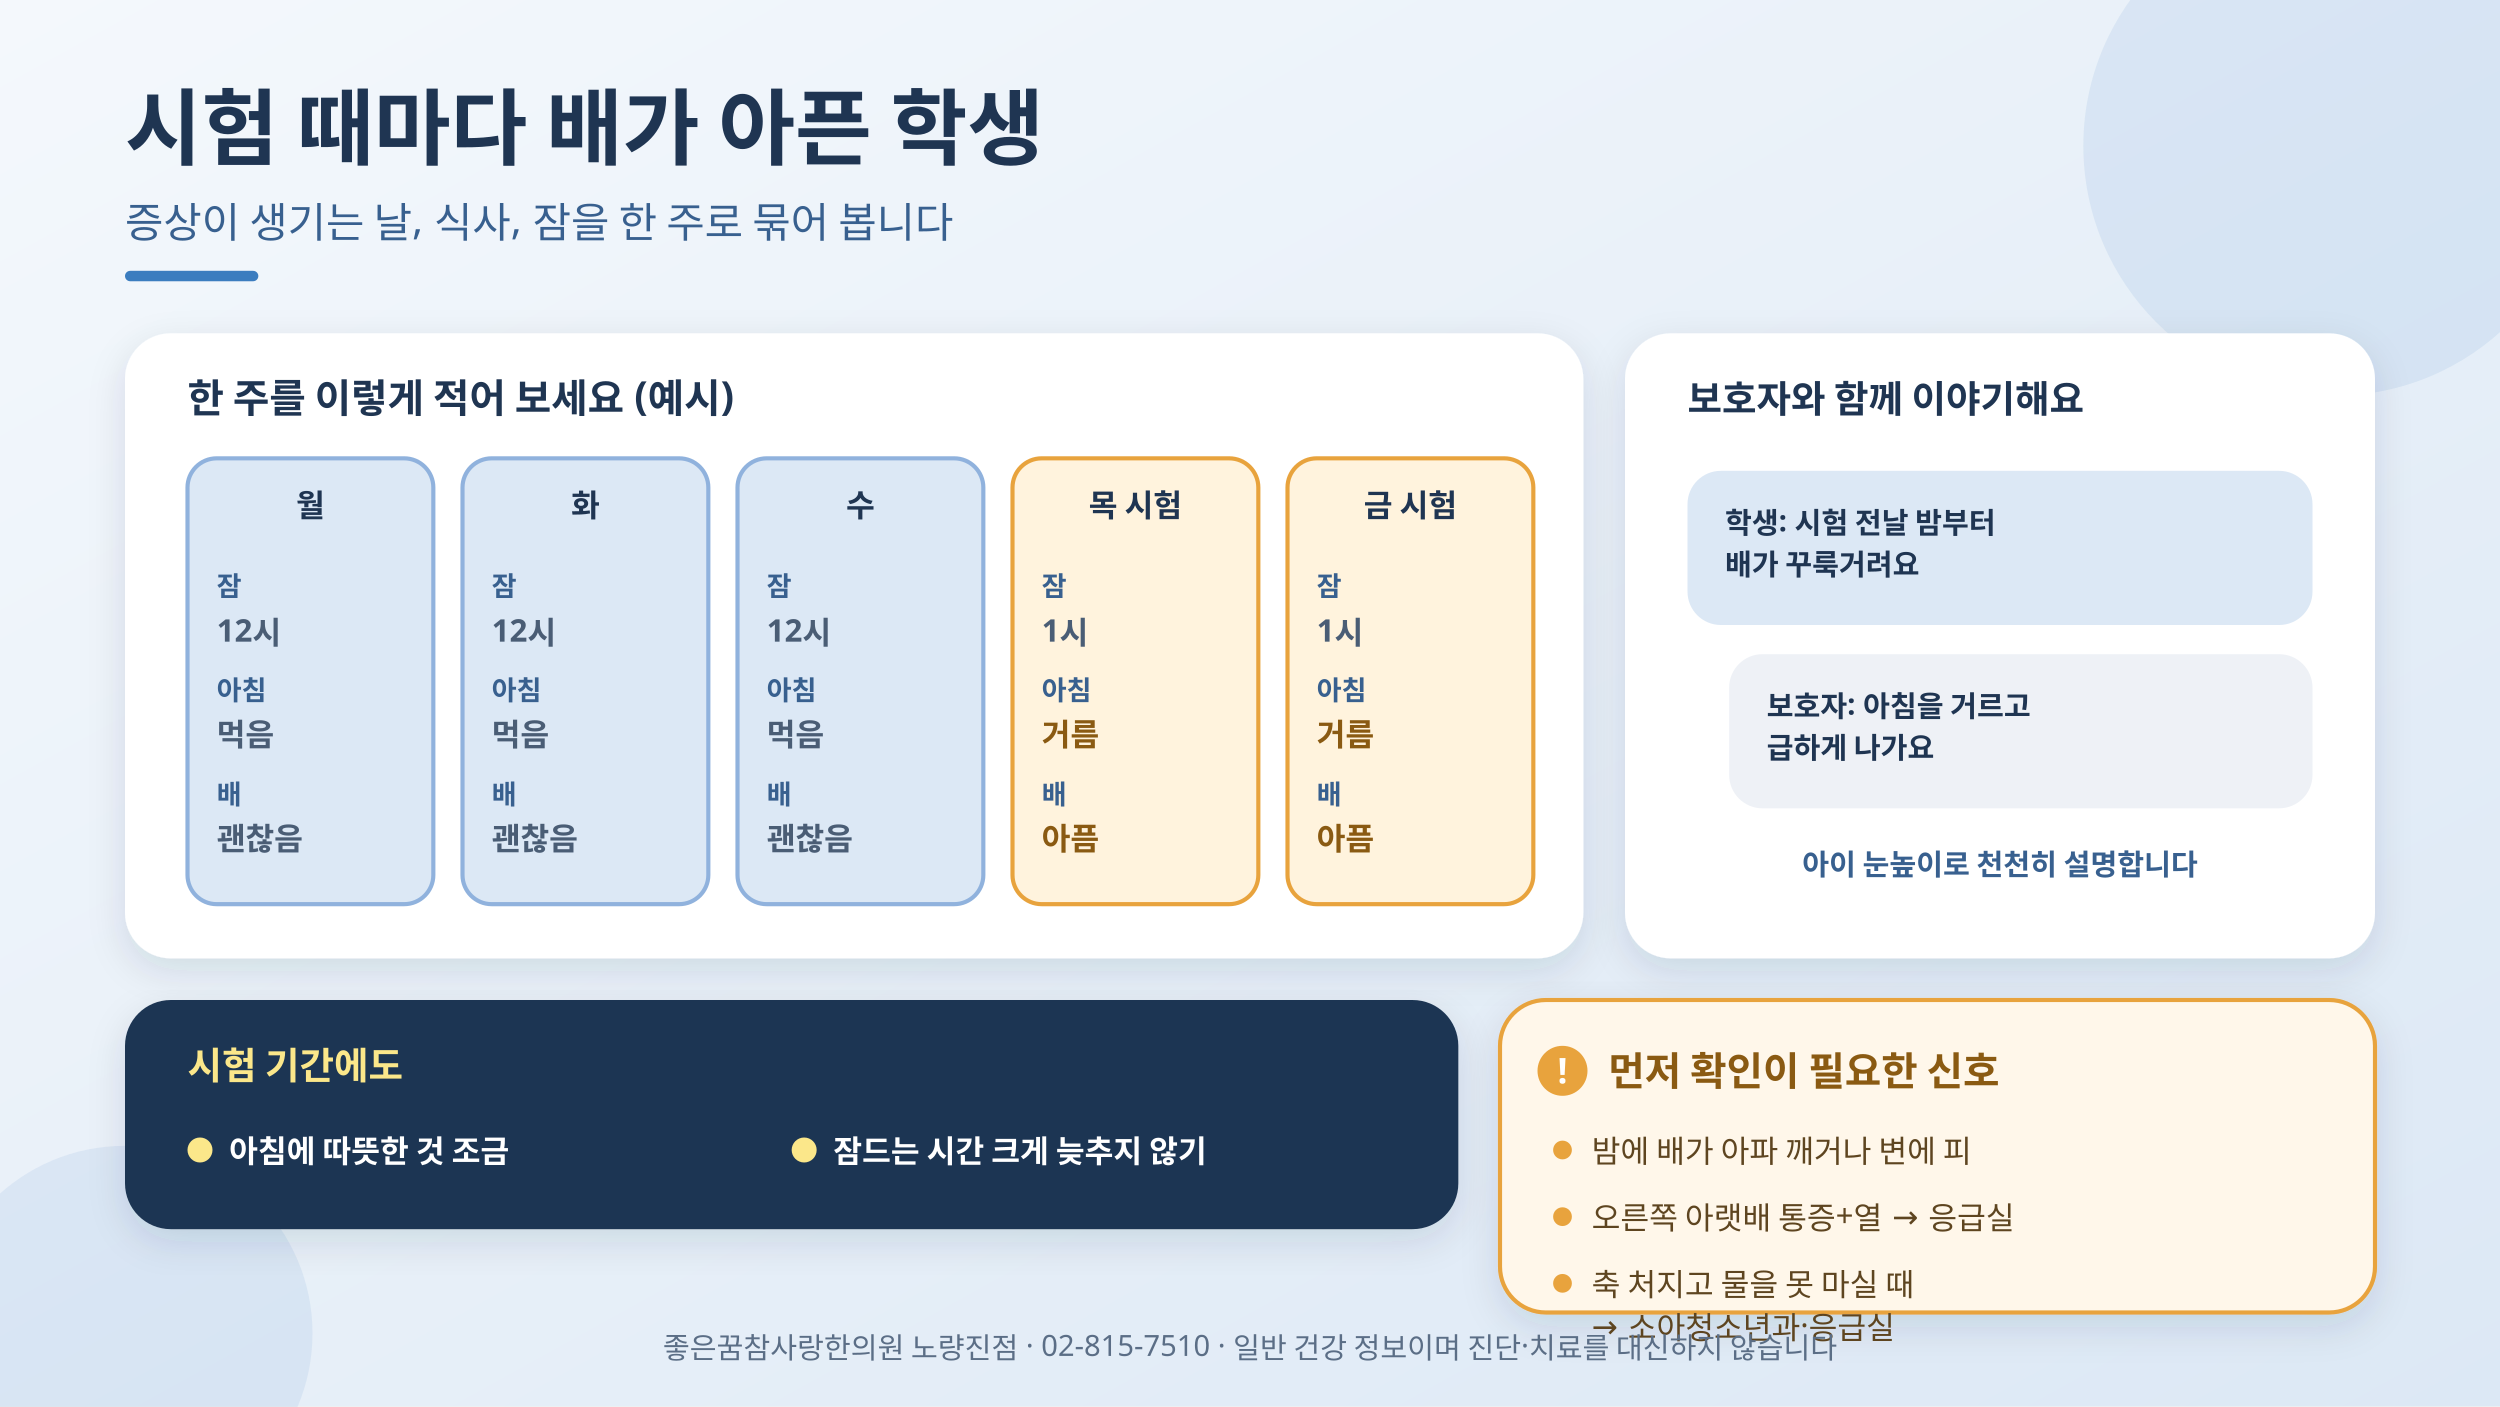
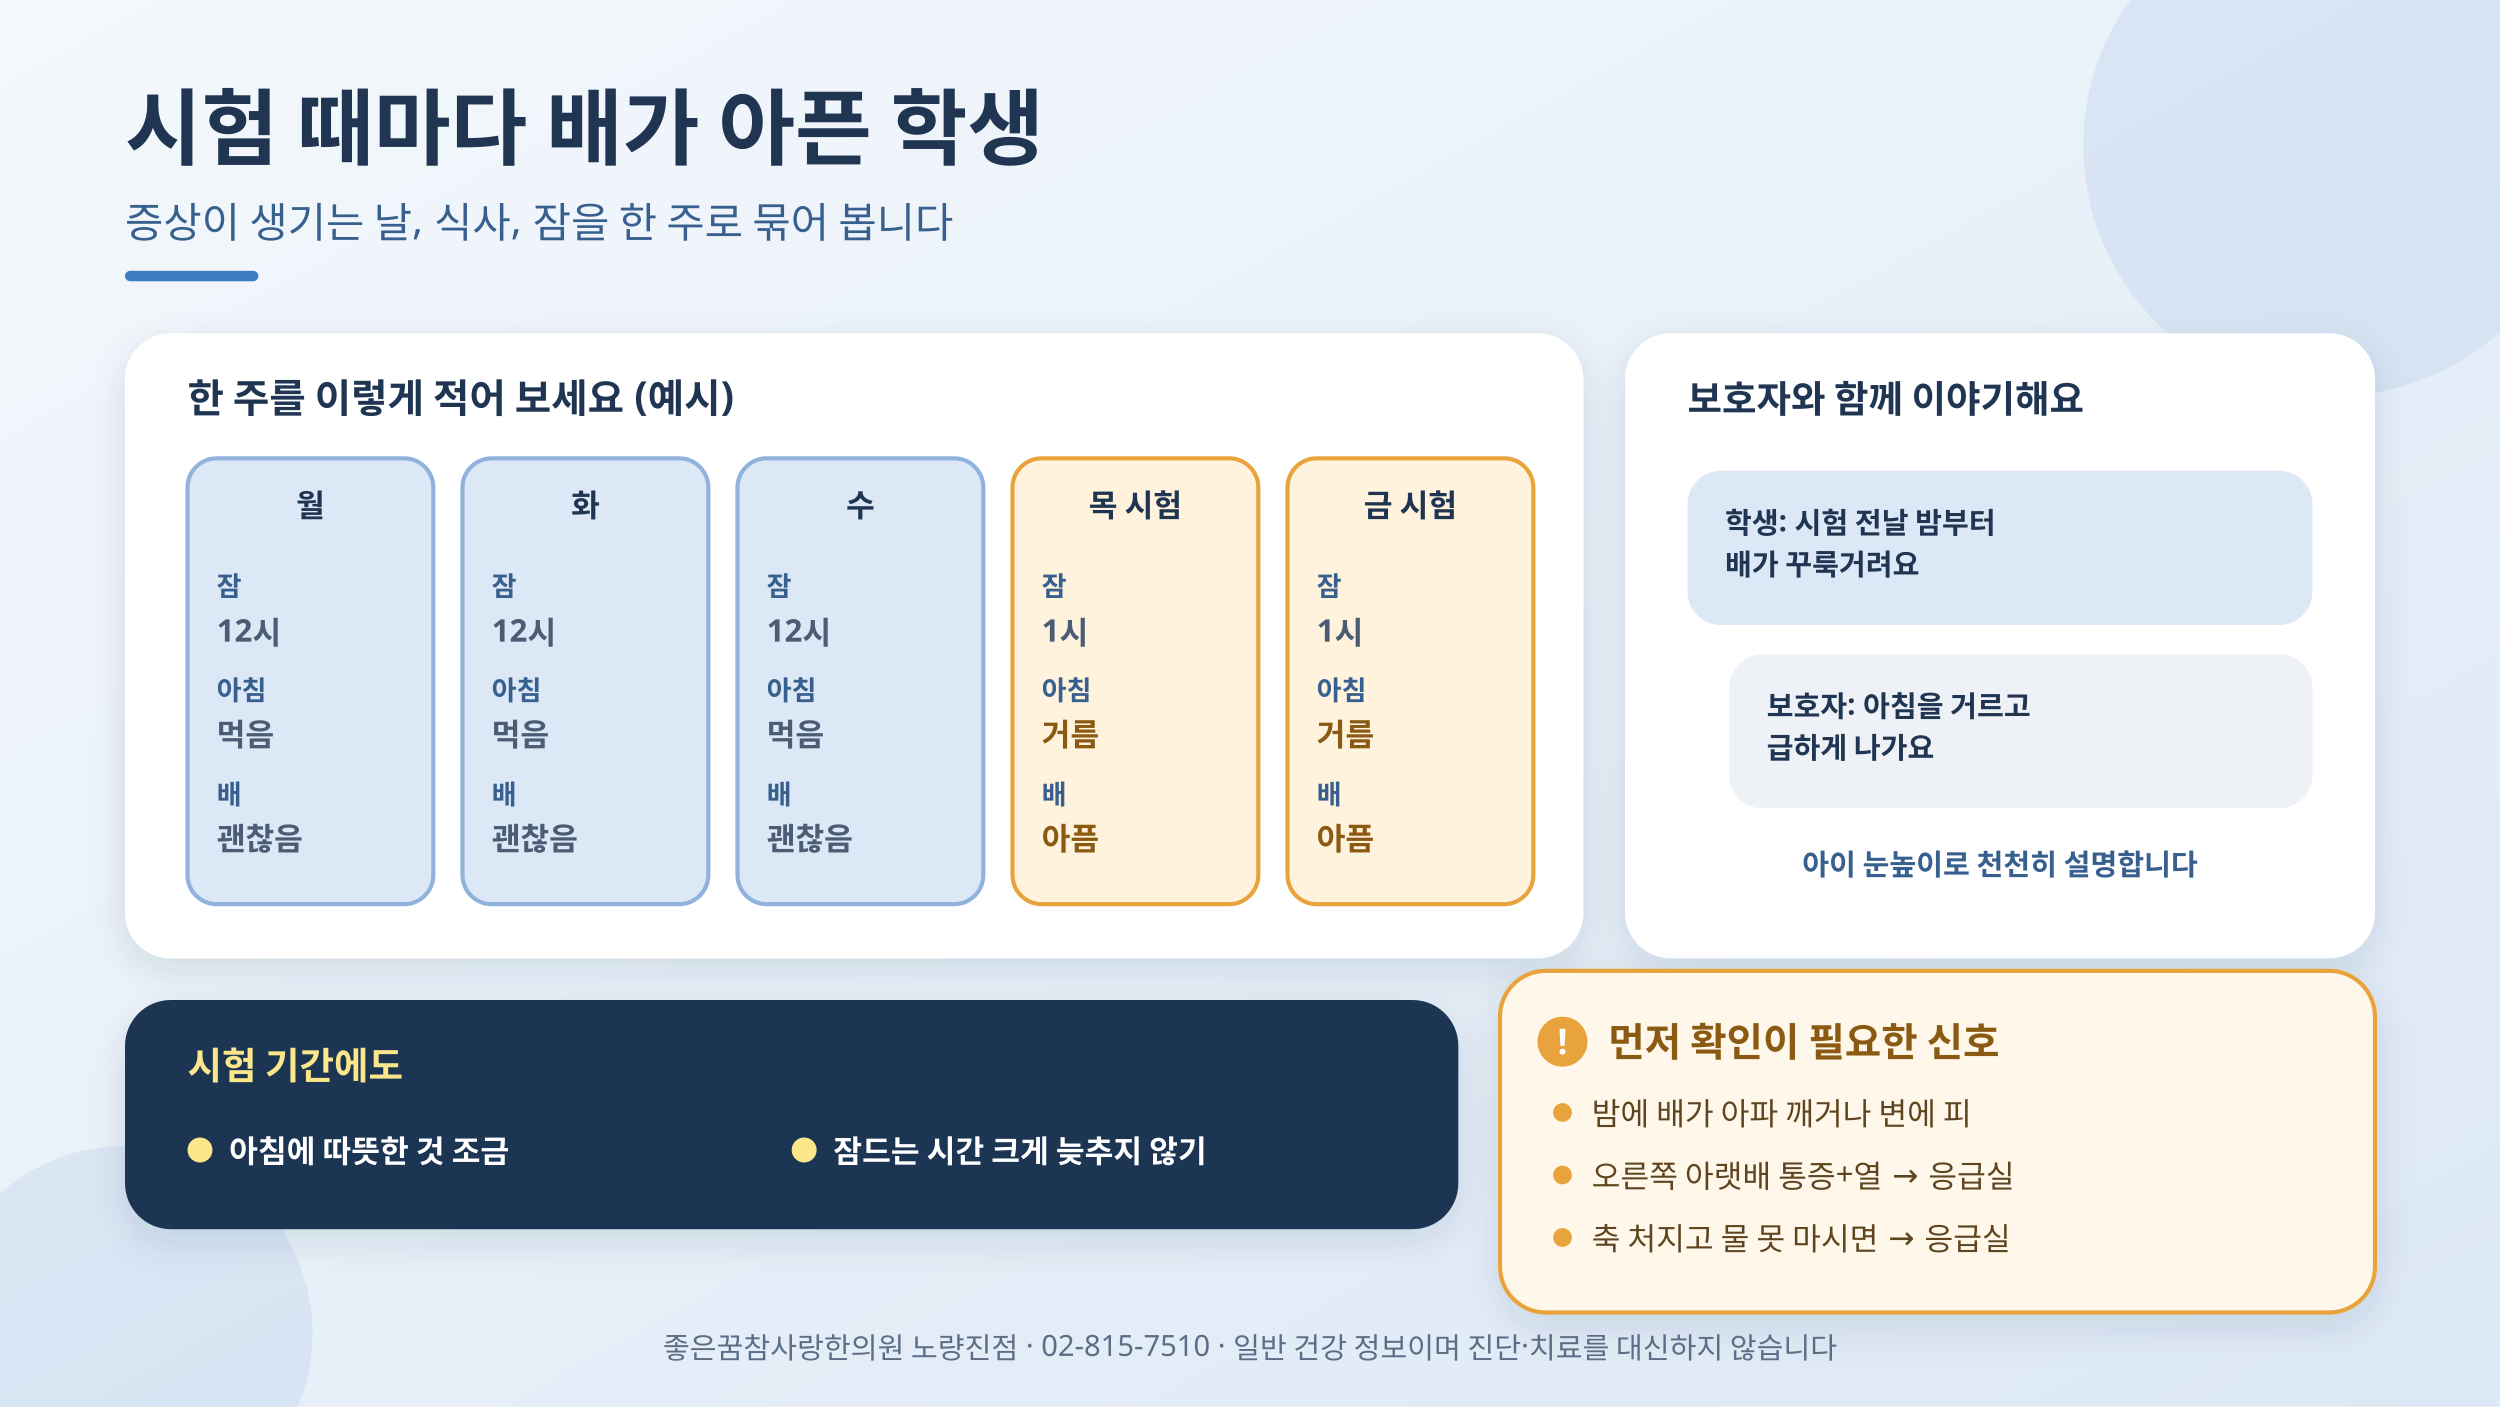
<svg xmlns="http://www.w3.org/2000/svg" viewBox="0 0 1200 675" width="1200" height="675">
  <defs>
    <linearGradient id="bg" x1="0" y1="0" x2="1" y2="1">
      <stop offset="0" stop-color="#F4F8FC" />
      <stop offset="1" stop-color="#DCE8F5" />
    </linearGradient>
    <filter id="sh" x="-10%" y="-10%" width="120%" height="130%">
      <feDropShadow dx="0" dy="6" stdDeviation="9" flood-color="#1F3552" flood-opacity="0.12" />
    </filter>
  </defs>
  <rect width="1200" height="675" fill="url(#bg)" />
  <circle cx="1120" cy="70" r="120" fill="#3B7DBF" opacity="0.10" />
  <circle cx="60" cy="640" r="90" fill="#90B2DD" opacity="0.18" />
  <text x="60" y="76" font-family="'Nanum Myeongjo','Noto Serif KR','Malgun Gothic',serif" font-size="40" font-weight="800" fill="#1F3552" text-anchor="start">
    <tspan x="60" dy="0">시험 때마다 배가 아픈 학생</tspan>
  </text>
  <text x="60" y="114" font-family="'Noto Sans KR','Malgun Gothic','Apple SD Gothic Neo',sans-serif" font-size="20" font-weight="400" fill="#38608F" text-anchor="start">
    <tspan x="60" dy="0">증상이 생기는 날, 식사, 잠을 한 주로 묶어 봅니다</tspan>
  </text>
  <rect x="60" y="130" width="64" height="5" rx="2.5" fill="#3B7DBF" />
  <rect x="60" y="160" width="700" height="300" rx="22" fill="#FFFFFF" filter="url(#sh)" />
  <text x="90" y="198" font-family="'Noto Sans KR','Malgun Gothic','Apple SD Gothic Neo',sans-serif" font-size="19" font-weight="800" fill="#1F3552" text-anchor="start">
    <tspan x="90" dy="0">한 주를 이렇게 적어 보세요 (예시)</tspan>
  </text>
  <rect x="90" y="220" width="118" height="214" rx="14" fill="#DCE8F5" stroke="#90B2DD" stroke-width="2" />
  <text x="149" y="248" font-family="'Noto Sans KR','Malgun Gothic','Apple SD Gothic Neo',sans-serif" font-size="15" font-weight="800" fill="#1F3552" text-anchor="middle">
    <tspan x="149" dy="0">월</tspan>
  </text>
  <text x="104" y="286" font-family="'Noto Sans KR','Malgun Gothic','Apple SD Gothic Neo',sans-serif" font-size="13" font-weight="700" fill="#38608F" text-anchor="start">
    <tspan x="104" dy="0">잠</tspan>
  </text>
  <text x="104" y="308" font-family="'Noto Sans KR','Malgun Gothic','Apple SD Gothic Neo',sans-serif" font-size="15" font-weight="600" fill="#4A5D75" text-anchor="start">
    <tspan x="104" dy="0">12시</tspan>
  </text>
  <text x="104" y="336" font-family="'Noto Sans KR','Malgun Gothic','Apple SD Gothic Neo',sans-serif" font-size="13" font-weight="700" fill="#38608F" text-anchor="start">
    <tspan x="104" dy="0">아침</tspan>
  </text>
  <text x="104" y="358" font-family="'Noto Sans KR','Malgun Gothic','Apple SD Gothic Neo',sans-serif" font-size="15" font-weight="600" fill="#4A5D75" text-anchor="start">
    <tspan x="104" dy="0">먹음</tspan>
  </text>
  <text x="104" y="386" font-family="'Noto Sans KR','Malgun Gothic','Apple SD Gothic Neo',sans-serif" font-size="13" font-weight="700" fill="#38608F" text-anchor="start">
    <tspan x="104" dy="0">배</tspan>
  </text>
  <text x="104" y="408" font-family="'Noto Sans KR','Malgun Gothic','Apple SD Gothic Neo',sans-serif" font-size="15" font-weight="600" fill="#4A5D75" text-anchor="start">
    <tspan x="104" dy="0">괜찮음</tspan>
  </text>
  <rect x="222" y="220" width="118" height="214" rx="14" fill="#DCE8F5" stroke="#90B2DD" stroke-width="2" />
  <text x="281" y="248" font-family="'Noto Sans KR','Malgun Gothic','Apple SD Gothic Neo',sans-serif" font-size="15" font-weight="800" fill="#1F3552" text-anchor="middle">
    <tspan x="281" dy="0">화</tspan>
  </text>
  <text x="236" y="286" font-family="'Noto Sans KR','Malgun Gothic','Apple SD Gothic Neo',sans-serif" font-size="13" font-weight="700" fill="#38608F" text-anchor="start">
    <tspan x="236" dy="0">잠</tspan>
  </text>
  <text x="236" y="308" font-family="'Noto Sans KR','Malgun Gothic','Apple SD Gothic Neo',sans-serif" font-size="15" font-weight="600" fill="#4A5D75" text-anchor="start">
    <tspan x="236" dy="0">12시</tspan>
  </text>
  <text x="236" y="336" font-family="'Noto Sans KR','Malgun Gothic','Apple SD Gothic Neo',sans-serif" font-size="13" font-weight="700" fill="#38608F" text-anchor="start">
    <tspan x="236" dy="0">아침</tspan>
  </text>
  <text x="236" y="358" font-family="'Noto Sans KR','Malgun Gothic','Apple SD Gothic Neo',sans-serif" font-size="15" font-weight="600" fill="#4A5D75" text-anchor="start">
    <tspan x="236" dy="0">먹음</tspan>
  </text>
  <text x="236" y="386" font-family="'Noto Sans KR','Malgun Gothic','Apple SD Gothic Neo',sans-serif" font-size="13" font-weight="700" fill="#38608F" text-anchor="start">
    <tspan x="236" dy="0">배</tspan>
  </text>
  <text x="236" y="408" font-family="'Noto Sans KR','Malgun Gothic','Apple SD Gothic Neo',sans-serif" font-size="15" font-weight="600" fill="#4A5D75" text-anchor="start">
    <tspan x="236" dy="0">괜찮음</tspan>
  </text>
  <rect x="354" y="220" width="118" height="214" rx="14" fill="#DCE8F5" stroke="#90B2DD" stroke-width="2" />
  <text x="413" y="248" font-family="'Noto Sans KR','Malgun Gothic','Apple SD Gothic Neo',sans-serif" font-size="15" font-weight="800" fill="#1F3552" text-anchor="middle">
    <tspan x="413" dy="0">수</tspan>
  </text>
  <text x="368" y="286" font-family="'Noto Sans KR','Malgun Gothic','Apple SD Gothic Neo',sans-serif" font-size="13" font-weight="700" fill="#38608F" text-anchor="start">
    <tspan x="368" dy="0">잠</tspan>
  </text>
  <text x="368" y="308" font-family="'Noto Sans KR','Malgun Gothic','Apple SD Gothic Neo',sans-serif" font-size="15" font-weight="600" fill="#4A5D75" text-anchor="start">
    <tspan x="368" dy="0">12시</tspan>
  </text>
  <text x="368" y="336" font-family="'Noto Sans KR','Malgun Gothic','Apple SD Gothic Neo',sans-serif" font-size="13" font-weight="700" fill="#38608F" text-anchor="start">
    <tspan x="368" dy="0">아침</tspan>
  </text>
  <text x="368" y="358" font-family="'Noto Sans KR','Malgun Gothic','Apple SD Gothic Neo',sans-serif" font-size="15" font-weight="600" fill="#4A5D75" text-anchor="start">
    <tspan x="368" dy="0">먹음</tspan>
  </text>
  <text x="368" y="386" font-family="'Noto Sans KR','Malgun Gothic','Apple SD Gothic Neo',sans-serif" font-size="13" font-weight="700" fill="#38608F" text-anchor="start">
    <tspan x="368" dy="0">배</tspan>
  </text>
  <text x="368" y="408" font-family="'Noto Sans KR','Malgun Gothic','Apple SD Gothic Neo',sans-serif" font-size="15" font-weight="600" fill="#4A5D75" text-anchor="start">
    <tspan x="368" dy="0">괜찮음</tspan>
  </text>
  <rect x="486" y="220" width="118" height="214" rx="14" fill="#FFF3DD" stroke="#E8A33D" stroke-width="2" />
  <text x="545" y="248" font-family="'Noto Sans KR','Malgun Gothic','Apple SD Gothic Neo',sans-serif" font-size="15" font-weight="800" fill="#1F3552" text-anchor="middle">
    <tspan x="545" dy="0">목  시험</tspan>
  </text>
  <text x="500" y="286" font-family="'Noto Sans KR','Malgun Gothic','Apple SD Gothic Neo',sans-serif" font-size="13" font-weight="700" fill="#38608F" text-anchor="start">
    <tspan x="500" dy="0">잠</tspan>
  </text>
  <text x="500" y="308" font-family="'Noto Sans KR','Malgun Gothic','Apple SD Gothic Neo',sans-serif" font-size="15" font-weight="600" fill="#4A5D75" text-anchor="start">
    <tspan x="500" dy="0">1시</tspan>
  </text>
  <text x="500" y="336" font-family="'Noto Sans KR','Malgun Gothic','Apple SD Gothic Neo',sans-serif" font-size="13" font-weight="700" fill="#38608F" text-anchor="start">
    <tspan x="500" dy="0">아침</tspan>
  </text>
  <text x="500" y="358" font-family="'Noto Sans KR','Malgun Gothic','Apple SD Gothic Neo',sans-serif" font-size="15" font-weight="600" fill="#8A5A12" text-anchor="start">
    <tspan x="500" dy="0">거름</tspan>
  </text>
  <text x="500" y="386" font-family="'Noto Sans KR','Malgun Gothic','Apple SD Gothic Neo',sans-serif" font-size="13" font-weight="700" fill="#38608F" text-anchor="start">
    <tspan x="500" dy="0">배</tspan>
  </text>
  <text x="500" y="408" font-family="'Noto Sans KR','Malgun Gothic','Apple SD Gothic Neo',sans-serif" font-size="15" font-weight="600" fill="#8A5A12" text-anchor="start">
    <tspan x="500" dy="0">아픔</tspan>
  </text>
  <rect x="618" y="220" width="118" height="214" rx="14" fill="#FFF3DD" stroke="#E8A33D" stroke-width="2" />
  <text x="677" y="248" font-family="'Noto Sans KR','Malgun Gothic','Apple SD Gothic Neo',sans-serif" font-size="15" font-weight="800" fill="#1F3552" text-anchor="middle">
    <tspan x="677" dy="0">금  시험</tspan>
  </text>
  <text x="632" y="286" font-family="'Noto Sans KR','Malgun Gothic','Apple SD Gothic Neo',sans-serif" font-size="13" font-weight="700" fill="#38608F" text-anchor="start">
    <tspan x="632" dy="0">잠</tspan>
  </text>
  <text x="632" y="308" font-family="'Noto Sans KR','Malgun Gothic','Apple SD Gothic Neo',sans-serif" font-size="15" font-weight="600" fill="#4A5D75" text-anchor="start">
    <tspan x="632" dy="0">1시</tspan>
  </text>
  <text x="632" y="336" font-family="'Noto Sans KR','Malgun Gothic','Apple SD Gothic Neo',sans-serif" font-size="13" font-weight="700" fill="#38608F" text-anchor="start">
    <tspan x="632" dy="0">아침</tspan>
  </text>
  <text x="632" y="358" font-family="'Noto Sans KR','Malgun Gothic','Apple SD Gothic Neo',sans-serif" font-size="15" font-weight="600" fill="#8A5A12" text-anchor="start">
    <tspan x="632" dy="0">거름</tspan>
  </text>
  <text x="632" y="386" font-family="'Noto Sans KR','Malgun Gothic','Apple SD Gothic Neo',sans-serif" font-size="13" font-weight="700" fill="#38608F" text-anchor="start">
    <tspan x="632" dy="0">배</tspan>
  </text>
  <text x="632" y="408" font-family="'Noto Sans KR','Malgun Gothic','Apple SD Gothic Neo',sans-serif" font-size="15" font-weight="600" fill="#8A5A12" text-anchor="start">
    <tspan x="632" dy="0">아픔</tspan>
  </text>
  <rect x="780" y="160" width="360" height="300" rx="22" fill="#FFFFFF" filter="url(#sh)" />
  <text x="810" y="198" font-family="'Noto Sans KR','Malgun Gothic','Apple SD Gothic Neo',sans-serif" font-size="18" font-weight="800" fill="#1F3552" text-anchor="start">
    <tspan x="810" dy="0">보호자와 함께 이야기해요</tspan>
  </text>
  <rect x="810" y="226" width="300" height="74" rx="16" fill="#DCE8F5" />
  <text x="828" y="256" font-family="'Noto Sans KR','Malgun Gothic','Apple SD Gothic Neo',sans-serif" font-size="14" font-weight="600" fill="#1F3552" text-anchor="start">
    <tspan x="828" dy="0">학생: 시험 전날 밤부터</tspan>
    <tspan x="828" dy="20">배가 꾸룩거려요</tspan>
  </text>
  <rect x="830" y="314" width="280" height="74" rx="16" fill="#EEF1F6" />
  <text x="848" y="344" font-family="'Noto Sans KR','Malgun Gothic','Apple SD Gothic Neo',sans-serif" font-size="14" font-weight="600" fill="#1F3552" text-anchor="start">
    <tspan x="848" dy="0">보호자: 아침을 거르고</tspan>
    <tspan x="848" dy="20">급하게 나가요</tspan>
  </text>
  <text x="960" y="420" font-family="'Noto Sans KR','Malgun Gothic','Apple SD Gothic Neo',sans-serif" font-size="14" font-weight="600" fill="#38608F" text-anchor="middle">
    <tspan x="960" dy="0">아이 눈높이로 천천히 설명합니다</tspan>
  </text>
  <rect x="60" y="480" width="640" height="110" rx="22" fill="#1F3552" filter="url(#sh)" />
  <text x="90" y="518" font-family="'Noto Sans KR','Malgun Gothic','Apple SD Gothic Neo',sans-serif" font-size="18" font-weight="800" fill="#FBE78A" text-anchor="start">
    <tspan x="90" dy="0">시험 기간에도</tspan>
  </text>
  <circle cx="96.0" cy="552" r="6" fill="#FBE78A" />
  <text x="110.0" y="558" font-family="'Noto Sans KR','Malgun Gothic','Apple SD Gothic Neo',sans-serif" font-size="15" font-weight="600" fill="#FFFFFF" text-anchor="start">
    <tspan x="110.0" dy="0">아침에 따뜻한 것 조금</tspan>
  </text>
  <circle cx="386.0" cy="552" r="6" fill="#FBE78A" />
  <text x="400.0" y="558" font-family="'Noto Sans KR','Malgun Gothic','Apple SD Gothic Neo',sans-serif" font-size="15" font-weight="600" fill="#FFFFFF" text-anchor="start">
    <tspan x="400.0" dy="0">잠드는 시간 크게 늦추지 않기</tspan>
  </text>
-   <rect x="720" y="480" width="420" height="150" rx="22" fill="#FFF7EA" stroke="#E8A33D" stroke-width="2" filter="url(#sh)" />
-   <circle cx="750" cy="514" r="12" fill="#E8A33D" />
-   <text x="750" y="520" font-family="'Noto Sans KR','Malgun Gothic','Apple SD Gothic Neo',sans-serif" font-size="17" font-weight="800" fill="#FFFFFF" text-anchor="middle">
+   <rect x="720" y="466" width="420" height="164" rx="22" fill="#FFF7EA" stroke="#E8A33D" stroke-width="2" filter="url(#sh)" />
+   <circle cx="750" cy="500" r="12" fill="#E8A33D" />
+   <text x="750" y="506" font-family="'Noto Sans KR','Malgun Gothic','Apple SD Gothic Neo',sans-serif" font-size="17" font-weight="800" fill="#FFFFFF" text-anchor="middle">
    <tspan x="750" dy="0">!</tspan>
  </text>
-   <text x="772" y="521" font-family="'Noto Sans KR','Malgun Gothic','Apple SD Gothic Neo',sans-serif" font-size="19" font-weight="800" fill="#8A5A12" text-anchor="start">
+   <text x="772" y="507" font-family="'Noto Sans KR','Malgun Gothic','Apple SD Gothic Neo',sans-serif" font-size="19" font-weight="800" fill="#8A5A12" text-anchor="start">
    <tspan x="772" dy="0">먼저 확인이 필요한 신호</tspan>
  </text>
-   <circle cx="750" cy="552" r="4.5" fill="#E8A33D" />
-   <text x="764" y="558" font-family="'Noto Sans KR','Malgun Gothic','Apple SD Gothic Neo',sans-serif" font-size="15" font-weight="500" fill="#5E4520" text-anchor="start">
+   <circle cx="750" cy="534" r="4.5" fill="#E8A33D" />
+   <text x="764" y="540" font-family="'Noto Sans KR','Malgun Gothic','Apple SD Gothic Neo',sans-serif" font-size="15" font-weight="500" fill="#5E4520" text-anchor="start">
    <tspan x="764" dy="0">밤에 배가 아파 깨거나 변에 피</tspan>
  </text>
-   <circle cx="750" cy="584" r="4.5" fill="#E8A33D" />
-   <text x="764" y="590" font-family="'Noto Sans KR','Malgun Gothic','Apple SD Gothic Neo',sans-serif" font-size="15" font-weight="500" fill="#5E4520" text-anchor="start">
+   <circle cx="750" cy="564" r="4.5" fill="#E8A33D" />
+   <text x="764" y="570" font-family="'Noto Sans KR','Malgun Gothic','Apple SD Gothic Neo',sans-serif" font-size="15" font-weight="500" fill="#5E4520" text-anchor="start">
    <tspan x="764" dy="0">오른쪽 아랫배 통증+열 → 응급실</tspan>
  </text>
-   <circle cx="750" cy="616" r="4.5" fill="#E8A33D" />
-   <text x="764" y="622" font-family="'Noto Sans KR','Malgun Gothic','Apple SD Gothic Neo',sans-serif" font-size="15" font-weight="500" fill="#5E4520" text-anchor="start">
-     <tspan x="764" dy="0">축 처지고 물을 못 마실 때</tspan>
-     <tspan x="764" dy="20">→ 소아청소년과·응급실</tspan>
+   <circle cx="750" cy="594" r="4.5" fill="#E8A33D" />
+   <text x="764" y="600" font-family="'Noto Sans KR','Malgun Gothic','Apple SD Gothic Neo',sans-serif" font-size="15" font-weight="500" fill="#5E4520" text-anchor="start">
+     <tspan x="764" dy="0">축 처지고 물 못 마시면 → 응급실</tspan>
  </text>
  <text x="600" y="652" font-family="'Noto Sans KR','Malgun Gothic','Apple SD Gothic Neo',sans-serif" font-size="14" font-weight="400" fill="#5B6E86" text-anchor="middle">
    <tspan x="600" dy="0">좋은꿈참사랑한의원 노량진점 · 02-815-7510 · 일반 건강 정보이며 진단·치료를 대신하지 않습니다</tspan>
  </text>
</svg>
